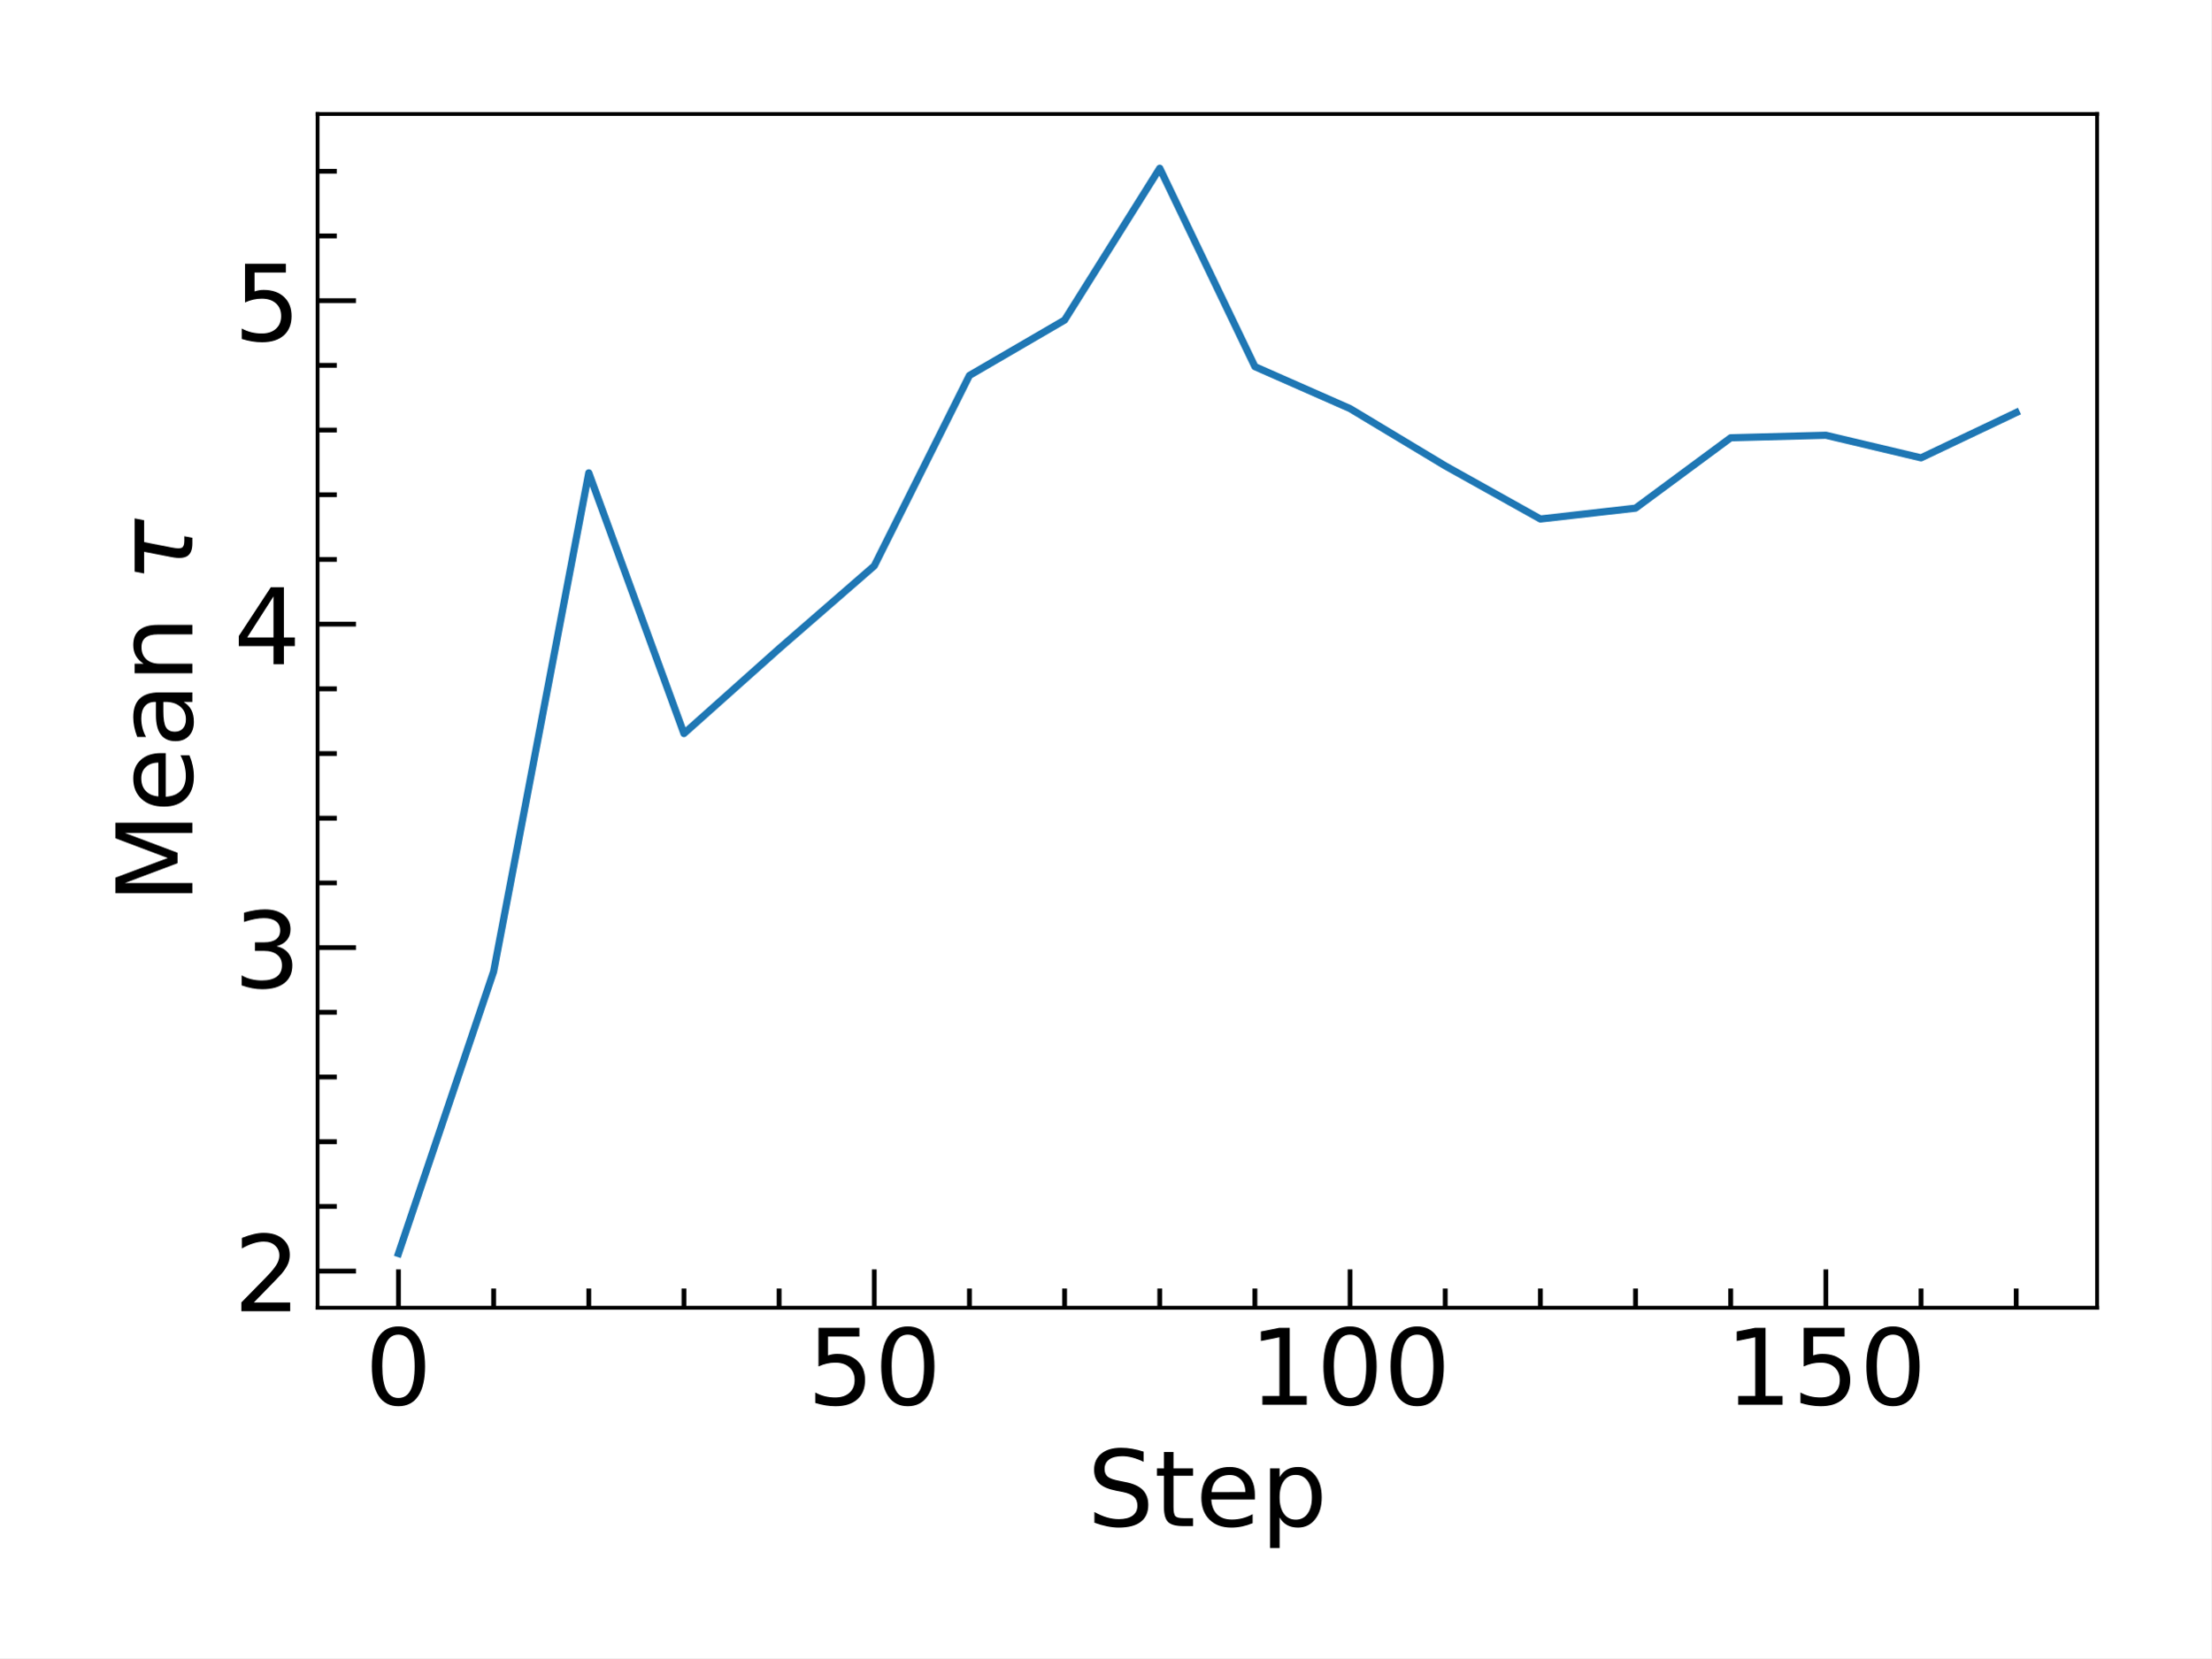
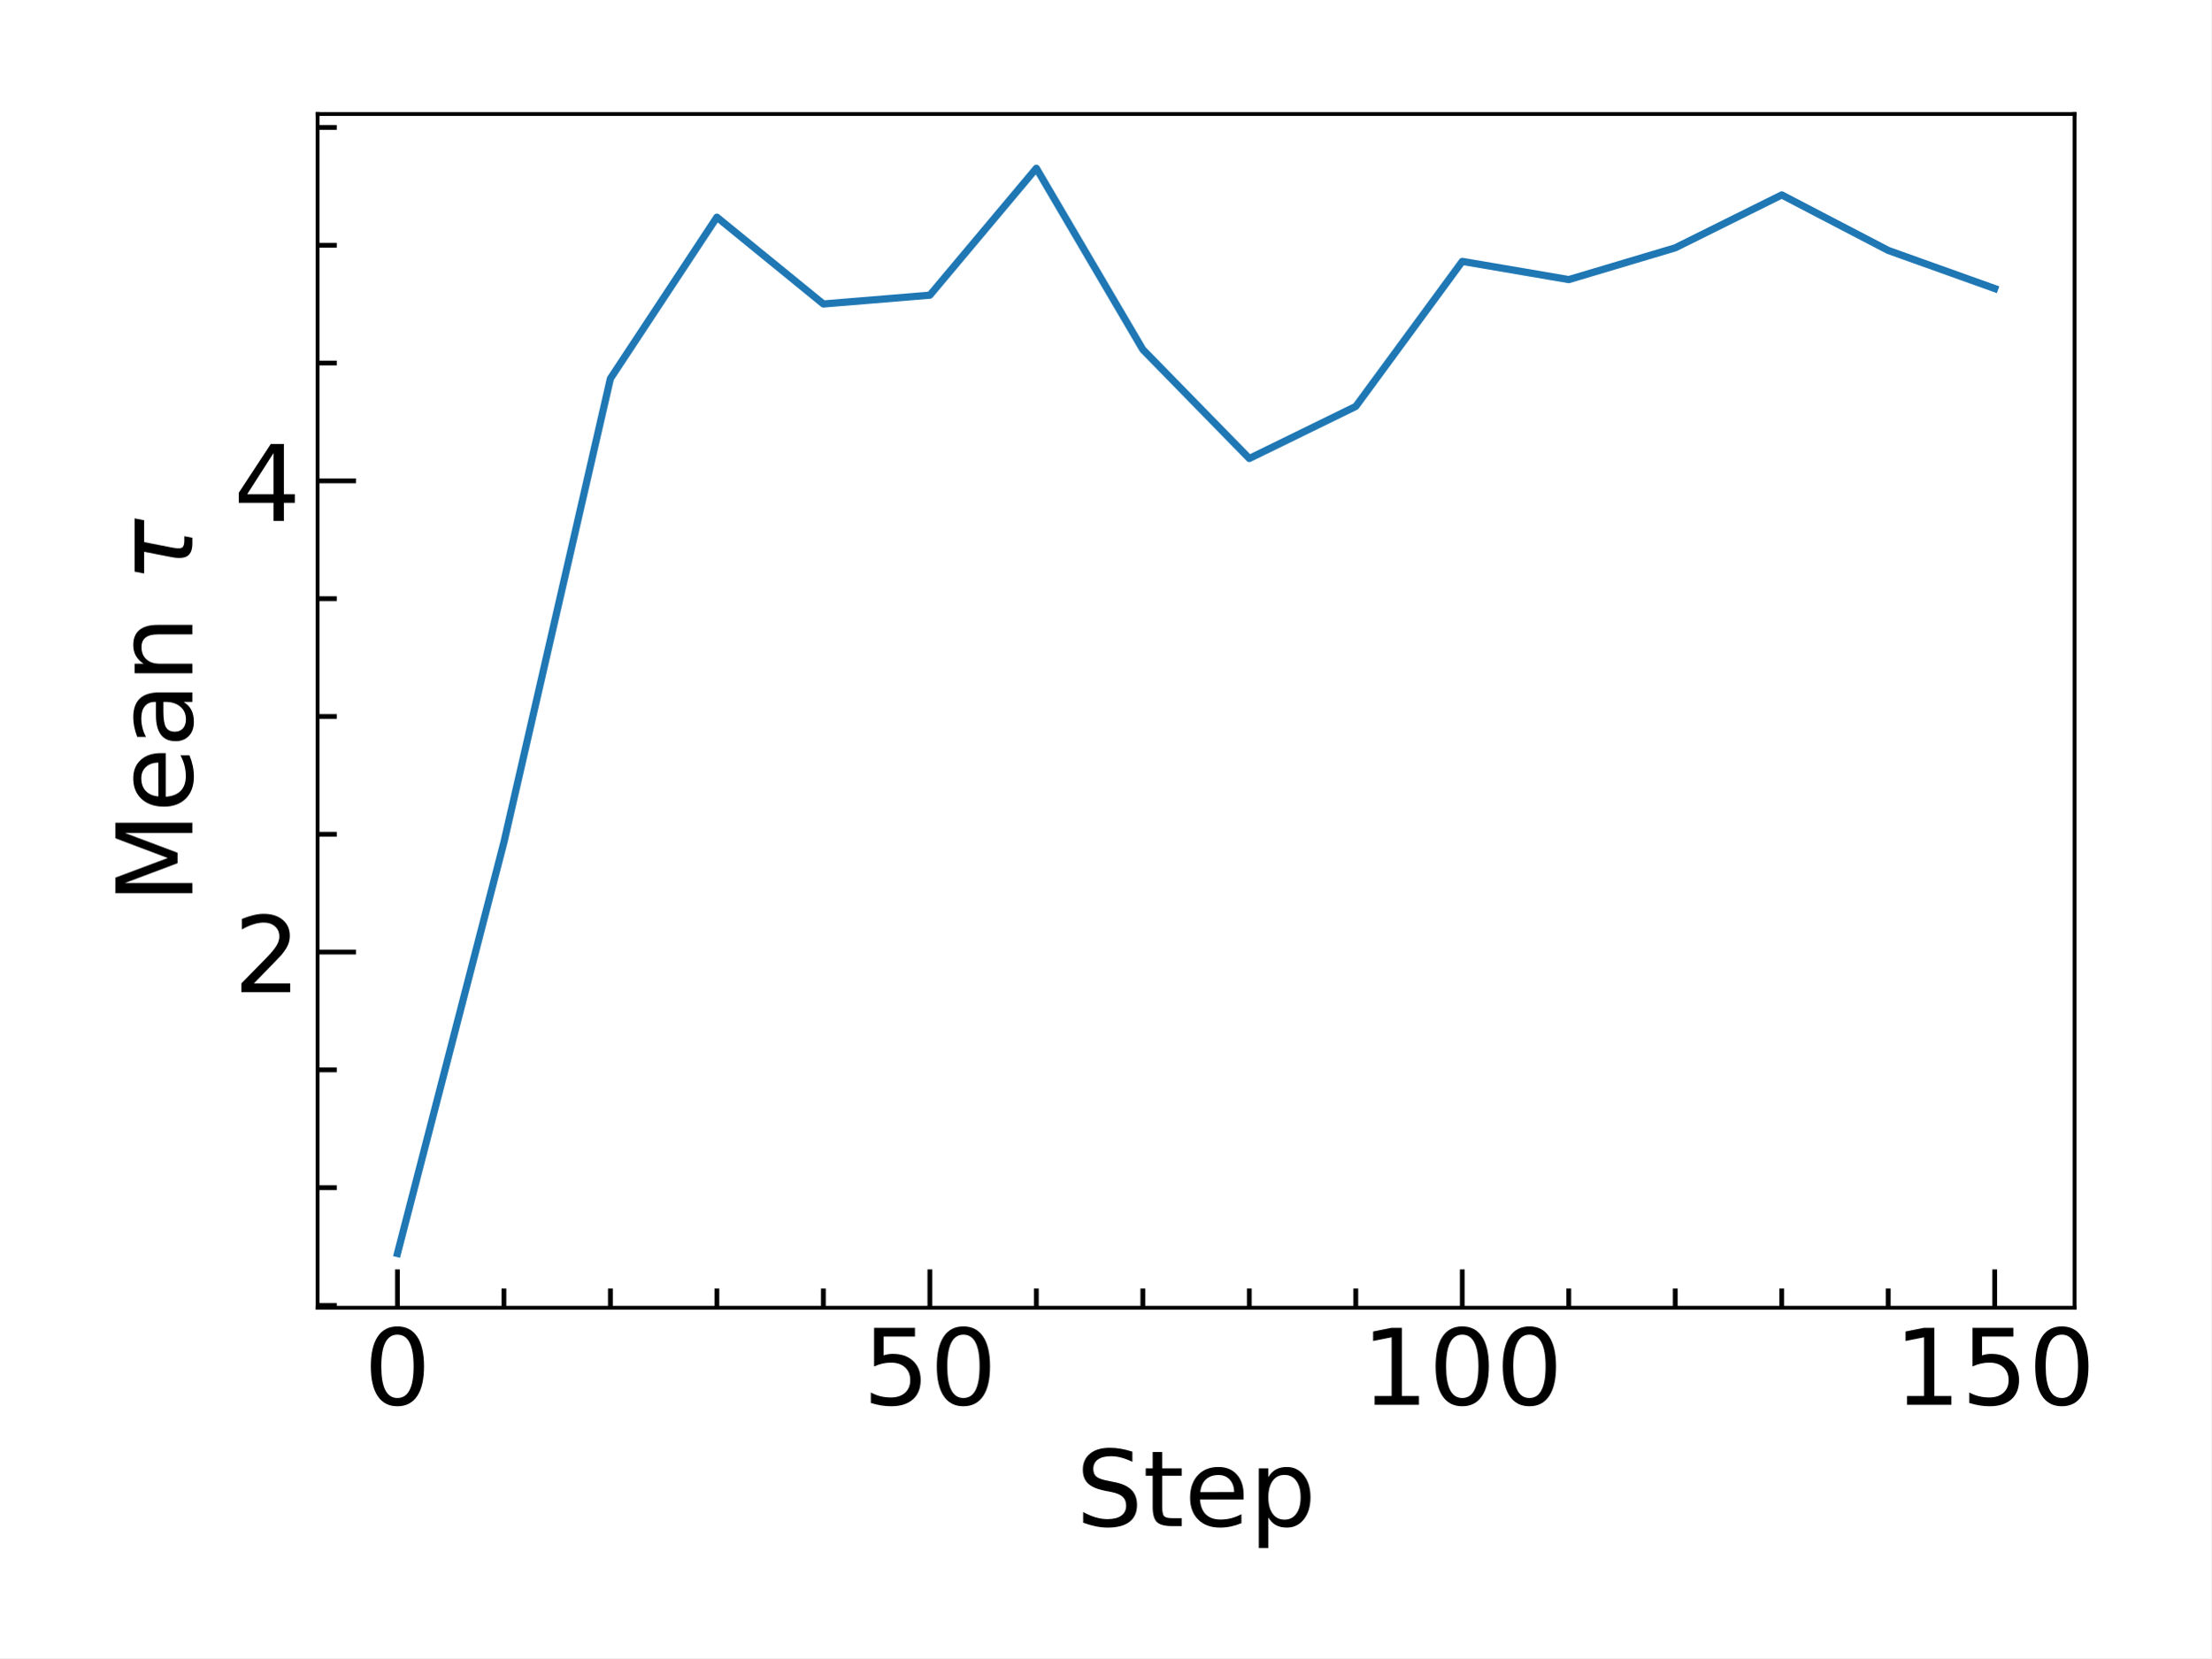
<svg xmlns="http://www.w3.org/2000/svg" xmlns:xlink="http://www.w3.org/1999/xlink" width="460.8pt" height="345.6pt" viewBox="0 0 460.8 345.6" version="1.1">
  <defs>
    <style type="text/css">*{stroke-linejoin: round; stroke-linecap: butt}</style>
  </defs>
  <g id="figure_1">
    <g id="patch_1">
      <path d="M 0 345.6  L 460.8 345.6  L 460.8 0  L 0 0  z " style="fill: #ffffff" />
    </g>
    <g id="axes_1">
      <g id="patch_2">
-         <path d="M 66.18 272.58  L 437.04 272.58  L 437.04 23.76  L 66.18 23.76  z " style="fill: #ffffff" />
+         <path d="M 66.18 272.58  L 432.348 272.58  L 432.348 23.76  L 66.18 23.76  z " style="fill: #ffffff" />
      </g>
      <g id="matplotlib.axis_1">
        <g id="xtick_1">
          <g id="line2d_1">
            <defs>
-               <path id="me216182f8d" d="M 0 0  L 0 -8  " style="stroke: #000000" />
-             </defs>
-             <g>
-               <use xlink:href="#me216182f8d" x="83.037" y="272.58" style="stroke: #000000" />
+               <path id="m43622aadfc" d="M 0 0  L 0 -8  " style="stroke: #000000" />
+             </defs>
+             <g>
+               <use xlink:href="#m43622aadfc" x="82.824" y="272.58" style="stroke: #000000" />
            </g>
          </g>
          <g id="text_1">
-             <g transform="translate(76.03852 292.7966) scale(0.22 -0.22)">
+             <g transform="translate(75.82524 292.7966) scale(0.22 -0.22)">
              <defs>
                <path id="DejaVuSans-30" d="M 2034 4250  Q 1547 4250 1301 3770  Q 1056 3291 1056 2328  Q 1056 1369 1301 889  Q 1547 409 2034 409  Q 2525 409 2770 889  Q 3016 1369 3016 2328  Q 3016 3291 2770 3770  Q 2525 4250 2034 4250  z M 2034 4750  Q 2819 4750 3233 4129  Q 3647 3509 3647 2328  Q 3647 1150 3233 529  Q 2819 -91 2034 -91  Q 1250 -91 836 529  Q 422 1150 422 2328  Q 422 3509 836 4129  Q 1250 4750 2034 4750  z " transform="scale(0.015625)" />
              </defs>
              <use xlink:href="#DejaVuSans-30" />
            </g>
          </g>
        </g>
        <g id="xtick_2">
          <g id="line2d_2">
            <g>
-               <use xlink:href="#me216182f8d" x="182.198" y="272.58" style="stroke: #000000" />
+               <use xlink:href="#m43622aadfc" x="193.784" y="272.58" style="stroke: #000000" />
            </g>
          </g>
          <g id="text_2">
-             <g transform="translate(168.2002 292.7966) scale(0.22 -0.22)">
+             <g transform="translate(179.7864 292.7966) scale(0.22 -0.22)">
              <defs>
                <path id="DejaVuSans-35" d="M 691 4666  L 3169 4666  L 3169 4134  L 1269 4134  L 1269 2991  Q 1406 3038 1543 3061  Q 1681 3084 1819 3084  Q 2600 3084 3056 2656  Q 3513 2228 3513 1497  Q 3513 744 3044 326  Q 2575 -91 1722 -91  Q 1428 -91 1123 -41  Q 819 9 494 109  L 494 744  Q 775 591 1075 516  Q 1375 441 1709 441  Q 2250 441 2565 725  Q 2881 1009 2881 1497  Q 2881 1984 2565 2268  Q 2250 2553 1709 2553  Q 1456 2553 1204 2497  Q 953 2441 691 2322  L 691 4666  z " transform="scale(0.015625)" />
              </defs>
              <use xlink:href="#DejaVuSans-35" />
-               <use xlink:href="#DejaVuSans-30" x="63.623" />
+               <use xlink:href="#DejaVuSans-30" transform="translate(63.62305 0)" />
            </g>
          </g>
        </g>
        <g id="xtick_3">
          <g id="line2d_3">
            <g>
-               <use xlink:href="#me216182f8d" x="281.358" y="272.58" style="stroke: #000000" />
+               <use xlink:href="#m43622aadfc" x="304.744" y="272.58" style="stroke: #000000" />
            </g>
          </g>
          <g id="text_3">
-             <g transform="translate(260.3619 292.7966) scale(0.22 -0.22)">
+             <g transform="translate(283.7476 292.7966) scale(0.22 -0.22)">
              <defs>
                <path id="DejaVuSans-31" d="M 794 531  L 1825 531  L 1825 4091  L 703 3866  L 703 4441  L 1819 4666  L 2450 4666  L 2450 531  L 3481 531  L 3481 0  L 794 0  L 794 531  z " transform="scale(0.015625)" />
              </defs>
              <use xlink:href="#DejaVuSans-31" />
-               <use xlink:href="#DejaVuSans-30" x="63.623" />
-               <use xlink:href="#DejaVuSans-30" x="127.246" />
+               <use xlink:href="#DejaVuSans-30" transform="translate(63.62305 0)" />
+               <use xlink:href="#DejaVuSans-30" transform="translate(127.2461 0)" />
            </g>
          </g>
        </g>
        <g id="xtick_4">
          <g id="line2d_4">
            <g>
-               <use xlink:href="#me216182f8d" x="380.519" y="272.58" style="stroke: #000000" />
+               <use xlink:href="#m43622aadfc" x="415.704" y="272.58" style="stroke: #000000" />
            </g>
          </g>
          <g id="text_4">
-             <g transform="translate(359.5223 292.7966) scale(0.22 -0.22)">
+             <g transform="translate(394.7075 292.7966) scale(0.22 -0.22)">
              <use xlink:href="#DejaVuSans-31" />
-               <use xlink:href="#DejaVuSans-35" x="63.623" />
-               <use xlink:href="#DejaVuSans-30" x="127.246" />
+               <use xlink:href="#DejaVuSans-35" transform="translate(63.62305 0)" />
+               <use xlink:href="#DejaVuSans-30" transform="translate(127.2461 0)" />
            </g>
          </g>
        </g>
        <g id="xtick_5">
          <g id="line2d_5">
            <defs>
-               <path id="m97acdbf1bf" d="M 0 0  L 0 -4  " style="stroke: #000000" />
-             </defs>
-             <g>
-               <use xlink:href="#m97acdbf1bf" x="102.869" y="272.58" style="stroke: #000000" />
+               <path id="m40593dfc51" d="M 0 0  L 0 -4  " style="stroke: #000000" />
+             </defs>
+             <g>
+               <use xlink:href="#m40593dfc51" x="105.016" y="272.58" style="stroke: #000000" />
            </g>
          </g>
        </g>
        <g id="xtick_6">
          <g id="line2d_6">
            <g>
-               <use xlink:href="#m97acdbf1bf" x="122.701" y="272.58" style="stroke: #000000" />
+               <use xlink:href="#m40593dfc51" x="127.208" y="272.58" style="stroke: #000000" />
            </g>
          </g>
        </g>
        <g id="xtick_7">
          <g id="line2d_7">
            <g>
-               <use xlink:href="#m97acdbf1bf" x="142.534" y="272.58" style="stroke: #000000" />
+               <use xlink:href="#m40593dfc51" x="149.4" y="272.58" style="stroke: #000000" />
            </g>
          </g>
        </g>
        <g id="xtick_8">
          <g id="line2d_8">
            <g>
-               <use xlink:href="#m97acdbf1bf" x="162.366" y="272.58" style="stroke: #000000" />
+               <use xlink:href="#m40593dfc51" x="171.592" y="272.58" style="stroke: #000000" />
            </g>
          </g>
        </g>
        <g id="xtick_9">
          <g id="line2d_9">
            <g>
-               <use xlink:href="#m97acdbf1bf" x="202.03" y="272.58" style="stroke: #000000" />
+               <use xlink:href="#m40593dfc51" x="215.976" y="272.58" style="stroke: #000000" />
            </g>
          </g>
        </g>
        <g id="xtick_10">
          <g id="line2d_10">
            <g>
-               <use xlink:href="#m97acdbf1bf" x="221.862" y="272.58" style="stroke: #000000" />
+               <use xlink:href="#m40593dfc51" x="238.168" y="272.58" style="stroke: #000000" />
            </g>
          </g>
        </g>
        <g id="xtick_11">
          <g id="line2d_11">
            <g>
-               <use xlink:href="#m97acdbf1bf" x="241.694" y="272.58" style="stroke: #000000" />
+               <use xlink:href="#m40593dfc51" x="260.36" y="272.58" style="stroke: #000000" />
            </g>
          </g>
        </g>
        <g id="xtick_12">
          <g id="line2d_12">
            <g>
-               <use xlink:href="#m97acdbf1bf" x="261.526" y="272.58" style="stroke: #000000" />
+               <use xlink:href="#m40593dfc51" x="282.552" y="272.58" style="stroke: #000000" />
            </g>
          </g>
        </g>
        <g id="xtick_13">
          <g id="line2d_13">
            <g>
-               <use xlink:href="#m97acdbf1bf" x="301.19" y="272.58" style="stroke: #000000" />
+               <use xlink:href="#m40593dfc51" x="326.936" y="272.58" style="stroke: #000000" />
            </g>
          </g>
        </g>
        <g id="xtick_14">
          <g id="line2d_14">
            <g>
-               <use xlink:href="#m97acdbf1bf" x="321.022" y="272.58" style="stroke: #000000" />
+               <use xlink:href="#m40593dfc51" x="349.128" y="272.58" style="stroke: #000000" />
            </g>
          </g>
        </g>
        <g id="xtick_15">
          <g id="line2d_15">
            <g>
-               <use xlink:href="#m97acdbf1bf" x="340.854" y="272.58" style="stroke: #000000" />
+               <use xlink:href="#m40593dfc51" x="371.32" y="272.58" style="stroke: #000000" />
            </g>
          </g>
        </g>
        <g id="xtick_16">
          <g id="line2d_16">
            <g>
-               <use xlink:href="#m97acdbf1bf" x="360.686" y="272.58" style="stroke: #000000" />
-             </g>
-           </g>
-         </g>
-         <g id="xtick_17">
-           <g id="line2d_17">
-             <g>
-               <use xlink:href="#m97acdbf1bf" x="400.351" y="272.58" style="stroke: #000000" />
-             </g>
-           </g>
-         </g>
-         <g id="xtick_18">
-           <g id="line2d_18">
-             <g>
-               <use xlink:href="#m97acdbf1bf" x="420.183" y="272.58" style="stroke: #000000" />
+               <use xlink:href="#m40593dfc51" x="393.512" y="272.58" style="stroke: #000000" />
            </g>
          </g>
        </g>
        <g id="text_5">
-           <g transform="translate(226.5627 318.0884) scale(0.22 -0.22)">
+           <g transform="translate(224.2165 318.0884) scale(0.22 -0.22)">
            <defs>
              <path id="DejaVuSans-53" d="M 3425 4513  L 3425 3897  Q 3066 4069 2747 4153  Q 2428 4238 2131 4238  Q 1616 4238 1336 4038  Q 1056 3838 1056 3469  Q 1056 3159 1242 3001  Q 1428 2844 1947 2747  L 2328 2669  Q 3034 2534 3370 2195  Q 3706 1856 3706 1288  Q 3706 609 3251 259  Q 2797 -91 1919 -91  Q 1588 -91 1214 -16  Q 841 59 441 206  L 441 856  Q 825 641 1194 531  Q 1563 422 1919 422  Q 2459 422 2753 634  Q 3047 847 3047 1241  Q 3047 1584 2836 1778  Q 2625 1972 2144 2069  L 1759 2144  Q 1053 2284 737 2584  Q 422 2884 422 3419  Q 422 4038 858 4394  Q 1294 4750 2059 4750  Q 2388 4750 2728 4690  Q 3069 4631 3425 4513  z " transform="scale(0.015625)" />
              <path id="DejaVuSans-74" d="M 1172 4494  L 1172 3500  L 2356 3500  L 2356 3053  L 1172 3053  L 1172 1153  Q 1172 725 1289 603  Q 1406 481 1766 481  L 2356 481  L 2356 0  L 1766 0  Q 1100 0 847 248  Q 594 497 594 1153  L 594 3053  L 172 3053  L 172 3500  L 594 3500  L 594 4494  L 1172 4494  z " transform="scale(0.015625)" />
              <path id="DejaVuSans-65" d="M 3597 1894  L 3597 1613  L 953 1613  Q 991 1019 1311 708  Q 1631 397 2203 397  Q 2534 397 2845 478  Q 3156 559 3463 722  L 3463 178  Q 3153 47 2828 -22  Q 2503 -91 2169 -91  Q 1331 -91 842 396  Q 353 884 353 1716  Q 353 2575 817 3079  Q 1281 3584 2069 3584  Q 2775 3584 3186 3129  Q 3597 2675 3597 1894  z M 3022 2063  Q 3016 2534 2758 2815  Q 2500 3097 2075 3097  Q 1594 3097 1305 2825  Q 1016 2553 972 2059  L 3022 2063  z " transform="scale(0.015625)" />
              <path id="DejaVuSans-70" d="M 1159 525  L 1159 -1331  L 581 -1331  L 581 3500  L 1159 3500  L 1159 2969  Q 1341 3281 1617 3432  Q 1894 3584 2278 3584  Q 2916 3584 3314 3078  Q 3713 2572 3713 1747  Q 3713 922 3314 415  Q 2916 -91 2278 -91  Q 1894 -91 1617 61  Q 1341 213 1159 525  z M 3116 1747  Q 3116 2381 2855 2742  Q 2594 3103 2138 3103  Q 1681 3103 1420 2742  Q 1159 2381 1159 1747  Q 1159 1113 1420 752  Q 1681 391 2138 391  Q 2594 391 2855 752  Q 3116 1113 3116 1747  z " transform="scale(0.015625)" />
            </defs>
            <use xlink:href="#DejaVuSans-53" />
-             <use xlink:href="#DejaVuSans-74" x="63.477" />
-             <use xlink:href="#DejaVuSans-65" x="102.686" />
-             <use xlink:href="#DejaVuSans-70" x="164.209" />
+             <use xlink:href="#DejaVuSans-74" transform="translate(63.47656 0)" />
+             <use xlink:href="#DejaVuSans-65" transform="translate(102.6855 0)" />
+             <use xlink:href="#DejaVuSans-70" transform="translate(164.209 0)" />
          </g>
        </g>
      </g>
      <g id="matplotlib.axis_2">
        <g id="ytick_1">
+           <g id="line2d_17">
+             <defs>
+               <path id="mad2ac1912c" d="M 0 0  L 8 0  " style="stroke: #000000" />
+             </defs>
+             <g>
+               <use xlink:href="#mad2ac1912c" x="66.18" y="198.441" style="stroke: #000000" />
+             </g>
+           </g>
+           <g id="text_6">
+             <g transform="translate(48.6825 206.7992) scale(0.22 -0.22)">
+               <defs>
+                 <path id="DejaVuSans-32" d="M 1228 531  L 3431 531  L 3431 0  L 469 0  L 469 531  Q 828 903 1448 1529  Q 2069 2156 2228 2338  Q 2531 2678 2651 2914  Q 2772 3150 2772 3378  Q 2772 3750 2511 3984  Q 2250 4219 1831 4219  Q 1534 4219 1204 4116  Q 875 4013 500 3803  L 500 4441  Q 881 4594 1212 4672  Q 1544 4750 1819 4750  Q 2544 4750 2975 4387  Q 3406 4025 3406 3419  Q 3406 3131 3298 2873  Q 3191 2616 2906 2266  Q 2828 2175 2409 1742  Q 1991 1309 1228 531  z " transform="scale(0.015625)" />
+               </defs>
+               <use xlink:href="#DejaVuSans-32" />
+             </g>
+           </g>
+         </g>
+         <g id="ytick_2">
+           <g id="line2d_18">
+             <g>
+               <use xlink:href="#mad2ac1912c" x="66.18" y="100.222" style="stroke: #000000" />
+             </g>
+           </g>
+           <g id="text_7">
+             <g transform="translate(48.6825 108.58) scale(0.22 -0.22)">
+               <defs>
+                 <path id="DejaVuSans-34" d="M 2419 4116  L 825 1625  L 2419 1625  L 2419 4116  z M 2253 4666  L 3047 4666  L 3047 1625  L 3713 1625  L 3713 1100  L 3047 1100  L 3047 0  L 2419 0  L 2419 1100  L 313 1100  L 313 1709  L 2253 4666  z " transform="scale(0.015625)" />
+               </defs>
+               <use xlink:href="#DejaVuSans-34" />
+             </g>
+           </g>
+         </g>
+         <g id="ytick_3">
          <g id="line2d_19">
            <defs>
-               <path id="m56f1d6ba37" d="M 0 0  L 8 0  " style="stroke: #000000" />
-             </defs>
-             <g>
-               <use xlink:href="#m56f1d6ba37" x="66.18" y="264.94" style="stroke: #000000" />
-             </g>
-           </g>
-           <g id="text_6">
-             <g transform="translate(48.6825 273.2981) scale(0.22 -0.22)">
-               <defs>
-                 <path id="DejaVuSans-32" d="M 1228 531  L 3431 531  L 3431 0  L 469 0  L 469 531  Q 828 903 1448 1529  Q 2069 2156 2228 2338  Q 2531 2678 2651 2914  Q 2772 3150 2772 3378  Q 2772 3750 2511 3984  Q 2250 4219 1831 4219  Q 1534 4219 1204 4116  Q 875 4013 500 3803  L 500 4441  Q 881 4594 1212 4672  Q 1544 4750 1819 4750  Q 2544 4750 2975 4387  Q 3406 4025 3406 3419  Q 3406 3131 3298 2873  Q 3191 2616 2906 2266  Q 2828 2175 2409 1742  Q 1991 1309 1228 531  z " transform="scale(0.015625)" />
-               </defs>
-               <use xlink:href="#DejaVuSans-32" />
-             </g>
-           </g>
-         </g>
-         <g id="ytick_2">
+               <path id="m125c8bfca1" d="M 0 0  L 4 0  " style="stroke: #000000" />
+             </defs>
+             <g>
+               <use xlink:href="#m125c8bfca1" x="66.18" y="272.105" style="stroke: #000000" />
+             </g>
+           </g>
+         </g>
+         <g id="ytick_4">
          <g id="line2d_20">
            <g>
-               <use xlink:href="#m56f1d6ba37" x="66.18" y="197.514" style="stroke: #000000" />
-             </g>
-           </g>
-           <g id="text_7">
-             <g transform="translate(48.6825 205.8719) scale(0.22 -0.22)">
-               <defs>
-                 <path id="DejaVuSans-33" d="M 2597 2516  Q 3050 2419 3304 2112  Q 3559 1806 3559 1356  Q 3559 666 3084 287  Q 2609 -91 1734 -91  Q 1441 -91 1130 -33  Q 819 25 488 141  L 488 750  Q 750 597 1062 519  Q 1375 441 1716 441  Q 2309 441 2620 675  Q 2931 909 2931 1356  Q 2931 1769 2642 2001  Q 2353 2234 1838 2234  L 1294 2234  L 1294 2753  L 1863 2753  Q 2328 2753 2575 2939  Q 2822 3125 2822 3475  Q 2822 3834 2567 4026  Q 2313 4219 1838 4219  Q 1578 4219 1281 4162  Q 984 4106 628 3988  L 628 4550  Q 988 4650 1302 4700  Q 1616 4750 1894 4750  Q 2613 4750 3031 4423  Q 3450 4097 3450 3541  Q 3450 3153 3228 2886  Q 3006 2619 2597 2516  z " transform="scale(0.015625)" />
-               </defs>
-               <use xlink:href="#DejaVuSans-33" />
-             </g>
-           </g>
-         </g>
-         <g id="ytick_3">
+               <use xlink:href="#m125c8bfca1" x="66.18" y="247.551" style="stroke: #000000" />
+             </g>
+           </g>
+         </g>
+         <g id="ytick_5">
          <g id="line2d_21">
            <g>
-               <use xlink:href="#m56f1d6ba37" x="66.18" y="130.087" style="stroke: #000000" />
-             </g>
-           </g>
-           <g id="text_8">
-             <g transform="translate(48.6825 138.4457) scale(0.22 -0.22)">
-               <defs>
-                 <path id="DejaVuSans-34" d="M 2419 4116  L 825 1625  L 2419 1625  L 2419 4116  z M 2253 4666  L 3047 4666  L 3047 1625  L 3713 1625  L 3713 1100  L 3047 1100  L 3047 0  L 2419 0  L 2419 1100  L 313 1100  L 313 1709  L 2253 4666  z " transform="scale(0.015625)" />
-               </defs>
-               <use xlink:href="#DejaVuSans-34" />
-             </g>
-           </g>
-         </g>
-         <g id="ytick_4">
+               <use xlink:href="#m125c8bfca1" x="66.18" y="222.996" style="stroke: #000000" />
+             </g>
+           </g>
+         </g>
+         <g id="ytick_6">
          <g id="line2d_22">
            <g>
-               <use xlink:href="#m56f1d6ba37" x="66.18" y="62.661" style="stroke: #000000" />
-             </g>
-           </g>
-           <g id="text_9">
-             <g transform="translate(48.6825 71.01949) scale(0.22 -0.22)">
-               <use xlink:href="#DejaVuSans-35" />
-             </g>
-           </g>
-         </g>
-         <g id="ytick_5">
+               <use xlink:href="#m125c8bfca1" x="66.18" y="173.886" style="stroke: #000000" />
+             </g>
+           </g>
+         </g>
+         <g id="ytick_7">
          <g id="line2d_23">
-             <defs>
-               <path id="mbc21c7b86f" d="M 0 0  L 4 0  " style="stroke: #000000" />
-             </defs>
-             <g>
-               <use xlink:href="#mbc21c7b86f" x="66.18" y="251.455" style="stroke: #000000" />
-             </g>
-           </g>
-         </g>
-         <g id="ytick_6">
+             <g>
+               <use xlink:href="#m125c8bfca1" x="66.18" y="149.331" style="stroke: #000000" />
+             </g>
+           </g>
+         </g>
+         <g id="ytick_8">
          <g id="line2d_24">
            <g>
-               <use xlink:href="#mbc21c7b86f" x="66.18" y="237.969" style="stroke: #000000" />
-             </g>
-           </g>
-         </g>
-         <g id="ytick_7">
+               <use xlink:href="#m125c8bfca1" x="66.18" y="124.777" style="stroke: #000000" />
+             </g>
+           </g>
+         </g>
+         <g id="ytick_9">
          <g id="line2d_25">
            <g>
-               <use xlink:href="#mbc21c7b86f" x="66.18" y="224.484" style="stroke: #000000" />
-             </g>
-           </g>
-         </g>
-         <g id="ytick_8">
+               <use xlink:href="#m125c8bfca1" x="66.18" y="75.667" style="stroke: #000000" />
+             </g>
+           </g>
+         </g>
+         <g id="ytick_10">
          <g id="line2d_26">
            <g>
-               <use xlink:href="#mbc21c7b86f" x="66.18" y="210.999" style="stroke: #000000" />
-             </g>
-           </g>
-         </g>
-         <g id="ytick_9">
+               <use xlink:href="#m125c8bfca1" x="66.18" y="51.112" style="stroke: #000000" />
+             </g>
+           </g>
+         </g>
+         <g id="ytick_11">
          <g id="line2d_27">
            <g>
-               <use xlink:href="#mbc21c7b86f" x="66.18" y="184.028" style="stroke: #000000" />
-             </g>
-           </g>
-         </g>
-         <g id="ytick_10">
-           <g id="line2d_28">
-             <g>
-               <use xlink:href="#mbc21c7b86f" x="66.18" y="170.543" style="stroke: #000000" />
-             </g>
-           </g>
-         </g>
-         <g id="ytick_11">
-           <g id="line2d_29">
-             <g>
-               <use xlink:href="#mbc21c7b86f" x="66.18" y="157.058" style="stroke: #000000" />
-             </g>
-           </g>
-         </g>
-         <g id="ytick_12">
-           <g id="line2d_30">
-             <g>
-               <use xlink:href="#mbc21c7b86f" x="66.18" y="143.573" style="stroke: #000000" />
-             </g>
-           </g>
-         </g>
-         <g id="ytick_13">
-           <g id="line2d_31">
-             <g>
-               <use xlink:href="#mbc21c7b86f" x="66.18" y="116.602" style="stroke: #000000" />
-             </g>
-           </g>
-         </g>
-         <g id="ytick_14">
-           <g id="line2d_32">
-             <g>
-               <use xlink:href="#mbc21c7b86f" x="66.18" y="103.117" style="stroke: #000000" />
-             </g>
-           </g>
-         </g>
-         <g id="ytick_15">
-           <g id="line2d_33">
-             <g>
-               <use xlink:href="#mbc21c7b86f" x="66.18" y="89.632" style="stroke: #000000" />
-             </g>
-           </g>
-         </g>
-         <g id="ytick_16">
-           <g id="line2d_34">
-             <g>
-               <use xlink:href="#mbc21c7b86f" x="66.18" y="76.146" style="stroke: #000000" />
-             </g>
-           </g>
-         </g>
-         <g id="ytick_17">
-           <g id="line2d_35">
-             <g>
-               <use xlink:href="#mbc21c7b86f" x="66.18" y="49.176" style="stroke: #000000" />
-             </g>
-           </g>
-         </g>
-         <g id="ytick_18">
-           <g id="line2d_36">
-             <g>
-               <use xlink:href="#mbc21c7b86f" x="66.18" y="35.691" style="stroke: #000000" />
-             </g>
-           </g>
-         </g>
-         <g id="text_10">
+               <use xlink:href="#m125c8bfca1" x="66.18" y="26.557" style="stroke: #000000" />
+             </g>
+           </g>
+         </g>
+         <g id="text_8">
          <g transform="translate(40.10719 188.32) rotate(-90) scale(0.22 -0.22)">
            <defs>
              <path id="DejaVuSans-4d" d="M 628 4666  L 1569 4666  L 2759 1491  L 3956 4666  L 4897 4666  L 4897 0  L 4281 0  L 4281 4097  L 3078 897  L 2444 897  L 1241 4097  L 1241 0  L 628 0  L 628 4666  z " transform="scale(0.015625)" />
              <path id="DejaVuSans-61" d="M 2194 1759  Q 1497 1759 1228 1600  Q 959 1441 959 1056  Q 959 750 1161 570  Q 1363 391 1709 391  Q 2188 391 2477 730  Q 2766 1069 2766 1631  L 2766 1759  L 2194 1759  z M 3341 1997  L 3341 0  L 2766 0  L 2766 531  Q 2569 213 2275 61  Q 1981 -91 1556 -91  Q 1019 -91 701 211  Q 384 513 384 1019  Q 384 1609 779 1909  Q 1175 2209 1959 2209  L 2766 2209  L 2766 2266  Q 2766 2663 2505 2880  Q 2244 3097 1772 3097  Q 1472 3097 1187 3025  Q 903 2953 641 2809  L 641 3341  Q 956 3463 1253 3523  Q 1550 3584 1831 3584  Q 2591 3584 2966 3190  Q 3341 2797 3341 1997  z " transform="scale(0.015625)" />
              <path id="DejaVuSans-6e" d="M 3513 2113  L 3513 0  L 2938 0  L 2938 2094  Q 2938 2591 2744 2837  Q 2550 3084 2163 3084  Q 1697 3084 1428 2787  Q 1159 2491 1159 1978  L 1159 0  L 581 0  L 581 3500  L 1159 3500  L 1159 2956  Q 1366 3272 1645 3428  Q 1925 3584 2291 3584  Q 2894 3584 3203 3211  Q 3513 2838 3513 2113  z " transform="scale(0.015625)" />
              <path id="DejaVuSans-20" transform="scale(0.015625)" />
              <path id="DejaVuSans-Oblique-3c4" d="M 2103 638  Q 2188 488 2525 488  L 2800 488  L 2706 0  L 2363 0  Q 1800 0 1600 300  Q 1403 606 1534 1269  L 1856 2925  L 541 2925  L 653 3500  L 3881 3500  L 3769 2925  L 2444 2925  L 2113 1234  Q 2025 781 2103 638  z " transform="scale(0.015625)" />
            </defs>
            <use xlink:href="#DejaVuSans-4d" transform="translate(0 0.09375)" />
            <use xlink:href="#DejaVuSans-65" transform="translate(86.2793 0.09375)" />
            <use xlink:href="#DejaVuSans-61" transform="translate(147.8027 0.09375)" />
            <use xlink:href="#DejaVuSans-6e" transform="translate(209.082 0.09375)" />
            <use xlink:href="#DejaVuSans-20" transform="translate(272.4609 0.09375)" />
            <use xlink:href="#DejaVuSans-Oblique-3c4" transform="translate(304.248 0.09375)" />
          </g>
        </g>
      </g>
-       <g id="line2d_37">
-         <path d="M 83.037 261.27  L 102.869 202.492  L 122.701 98.559  L 142.534 152.893  L 162.366 135.192  L 182.198 117.944  L 202.03 78.257  L 221.862 66.711  L 241.694 35.07  L 261.526 76.415  L 281.358 85.164  L 301.19 97.096  L 321.022 108.171  L 340.854 105.912  L 360.686 91.244  L 380.519 90.717  L 400.351 95.422  L 420.183 85.987  " clip-path="url(#pbf68feb61e)" style="fill: none; stroke: #1f77b4; stroke-width: 1.5; stroke-linecap: square" />
+       <g id="line2d_28">
+         <path d="M 82.824 261.27  L 105.016 175.548  L 127.208 78.903  L 149.4 45.268  L 171.592 63.357  L 193.784 61.521  L 215.976 35.07  L 238.168 72.854  L 260.36 95.56  L 282.552 84.703  L 304.744 54.475  L 326.936 58.272  L 349.128 51.649  L 371.32 40.624  L 393.512 52.193  L 415.704 60.136  " clip-path="url(#pac0c5c92a5)" style="fill: none; stroke: #1f77b4; stroke-width: 1.5; stroke-linecap: square" />
      </g>
      <g id="patch_3">
        <path d="M 66.18 272.58  L 66.18 23.76  " style="fill: none; stroke: #000000; stroke-width: 0.8; stroke-linejoin: miter; stroke-linecap: square" />
      </g>
      <g id="patch_4">
-         <path d="M 437.04 272.58  L 437.04 23.76  " style="fill: none; stroke: #000000; stroke-width: 0.8; stroke-linejoin: miter; stroke-linecap: square" />
+         <path d="M 432.348 272.58  L 432.348 23.76  " style="fill: none; stroke: #000000; stroke-width: 0.8; stroke-linejoin: miter; stroke-linecap: square" />
      </g>
      <g id="patch_5">
-         <path d="M 66.18 272.58  L 437.04 272.58  " style="fill: none; stroke: #000000; stroke-width: 0.8; stroke-linejoin: miter; stroke-linecap: square" />
+         <path d="M 66.18 272.58  L 432.348 272.58  " style="fill: none; stroke: #000000; stroke-width: 0.8; stroke-linejoin: miter; stroke-linecap: square" />
      </g>
      <g id="patch_6">
-         <path d="M 66.18 23.76  L 437.04 23.76  " style="fill: none; stroke: #000000; stroke-width: 0.8; stroke-linejoin: miter; stroke-linecap: square" />
+         <path d="M 66.18 23.76  L 432.348 23.76  " style="fill: none; stroke: #000000; stroke-width: 0.8; stroke-linejoin: miter; stroke-linecap: square" />
      </g>
    </g>
  </g>
  <defs>
-     <clipPath id="pbf68feb61e">
-       <rect x="66.18" y="23.76" width="370.86" height="248.82" />
+     <clipPath id="pac0c5c92a5">
+       <rect x="66.18" y="23.76" width="366.168" height="248.82" />
    </clipPath>
  </defs>
</svg>
